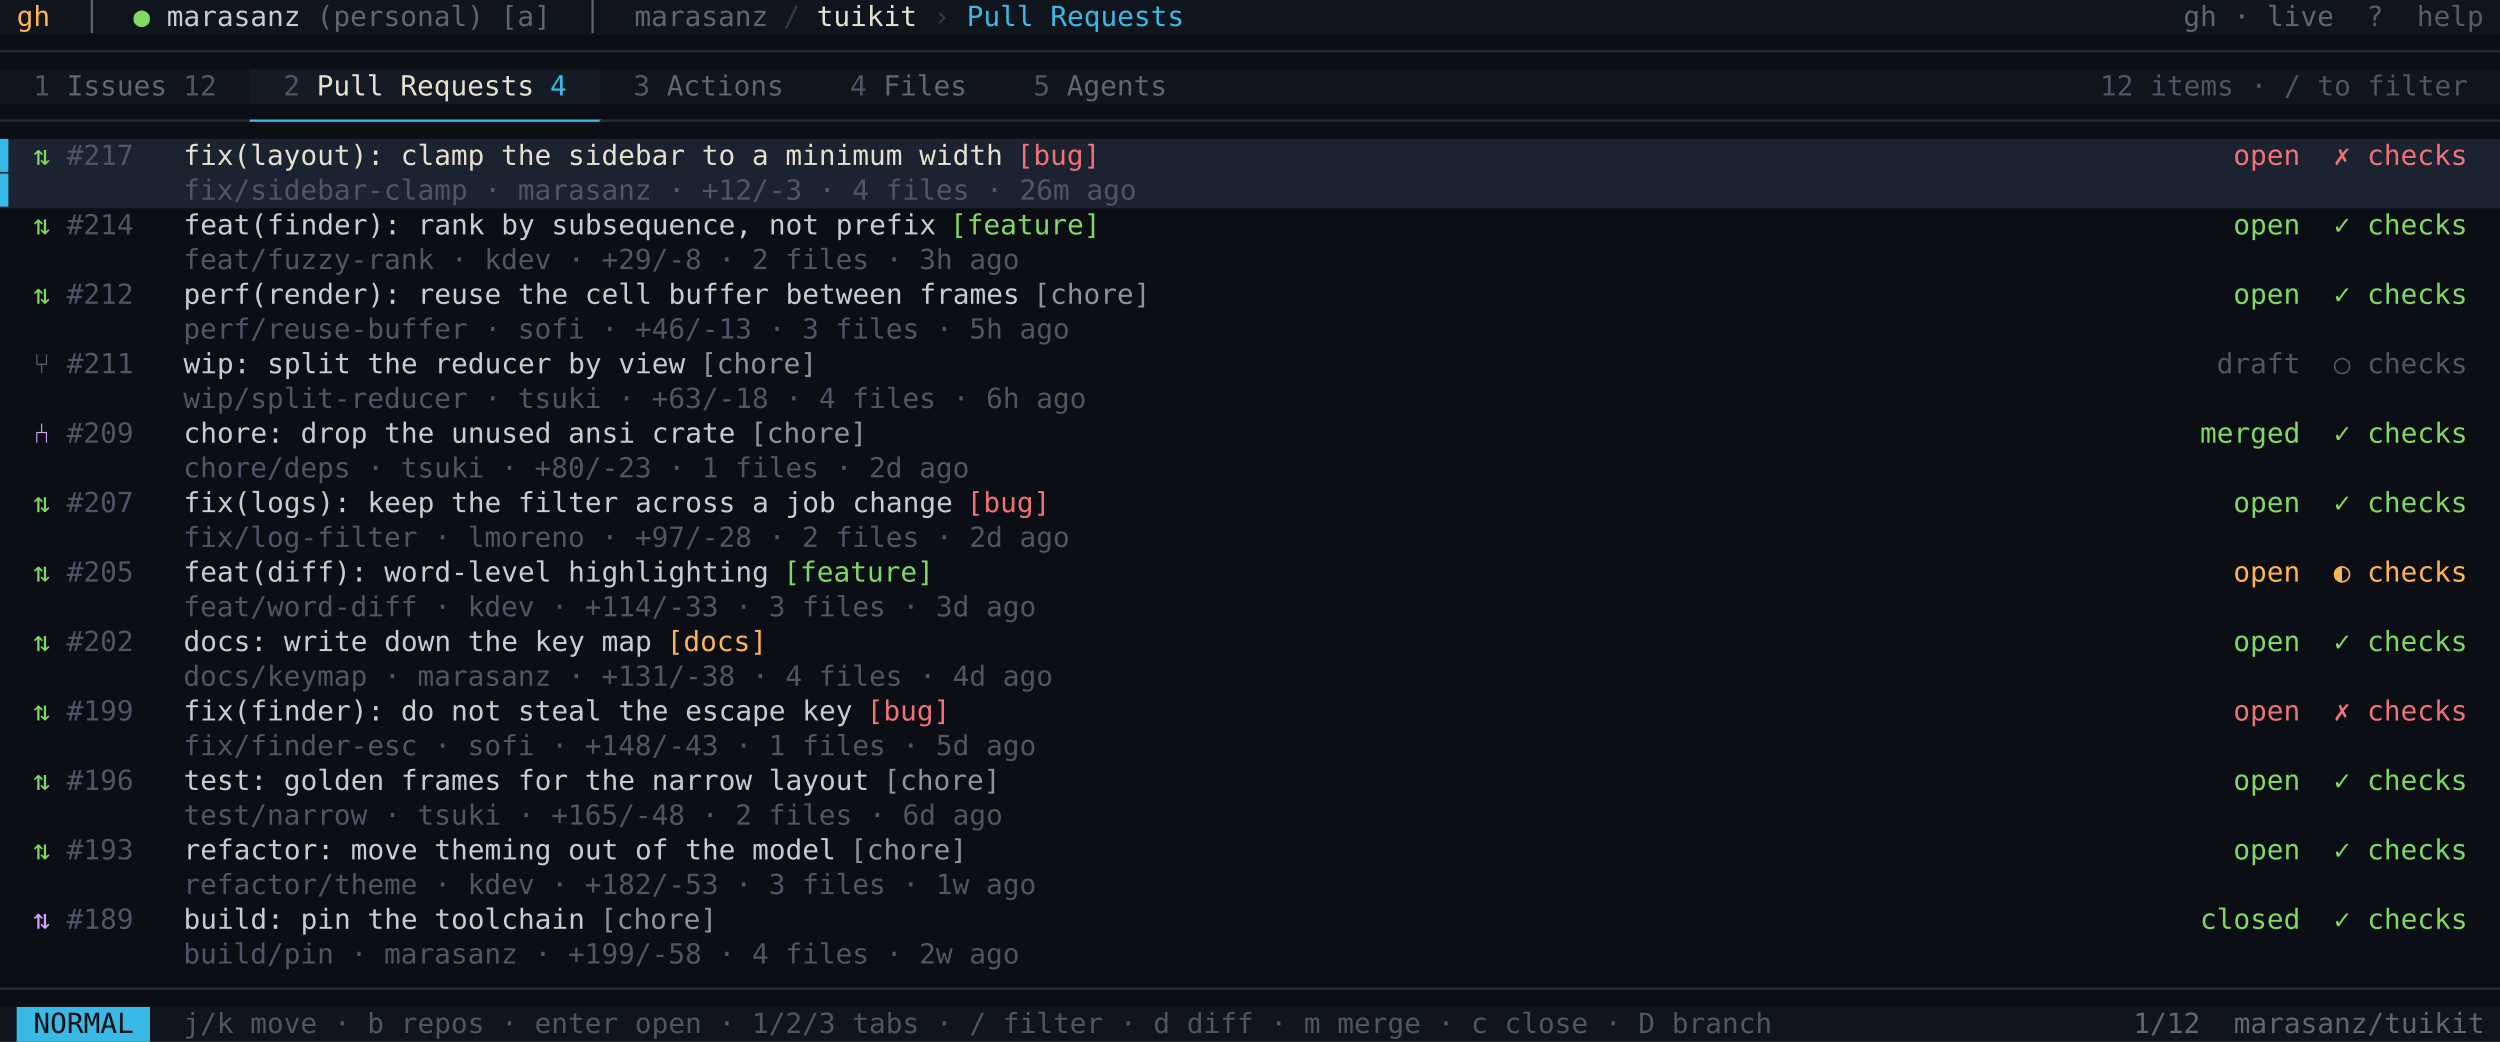
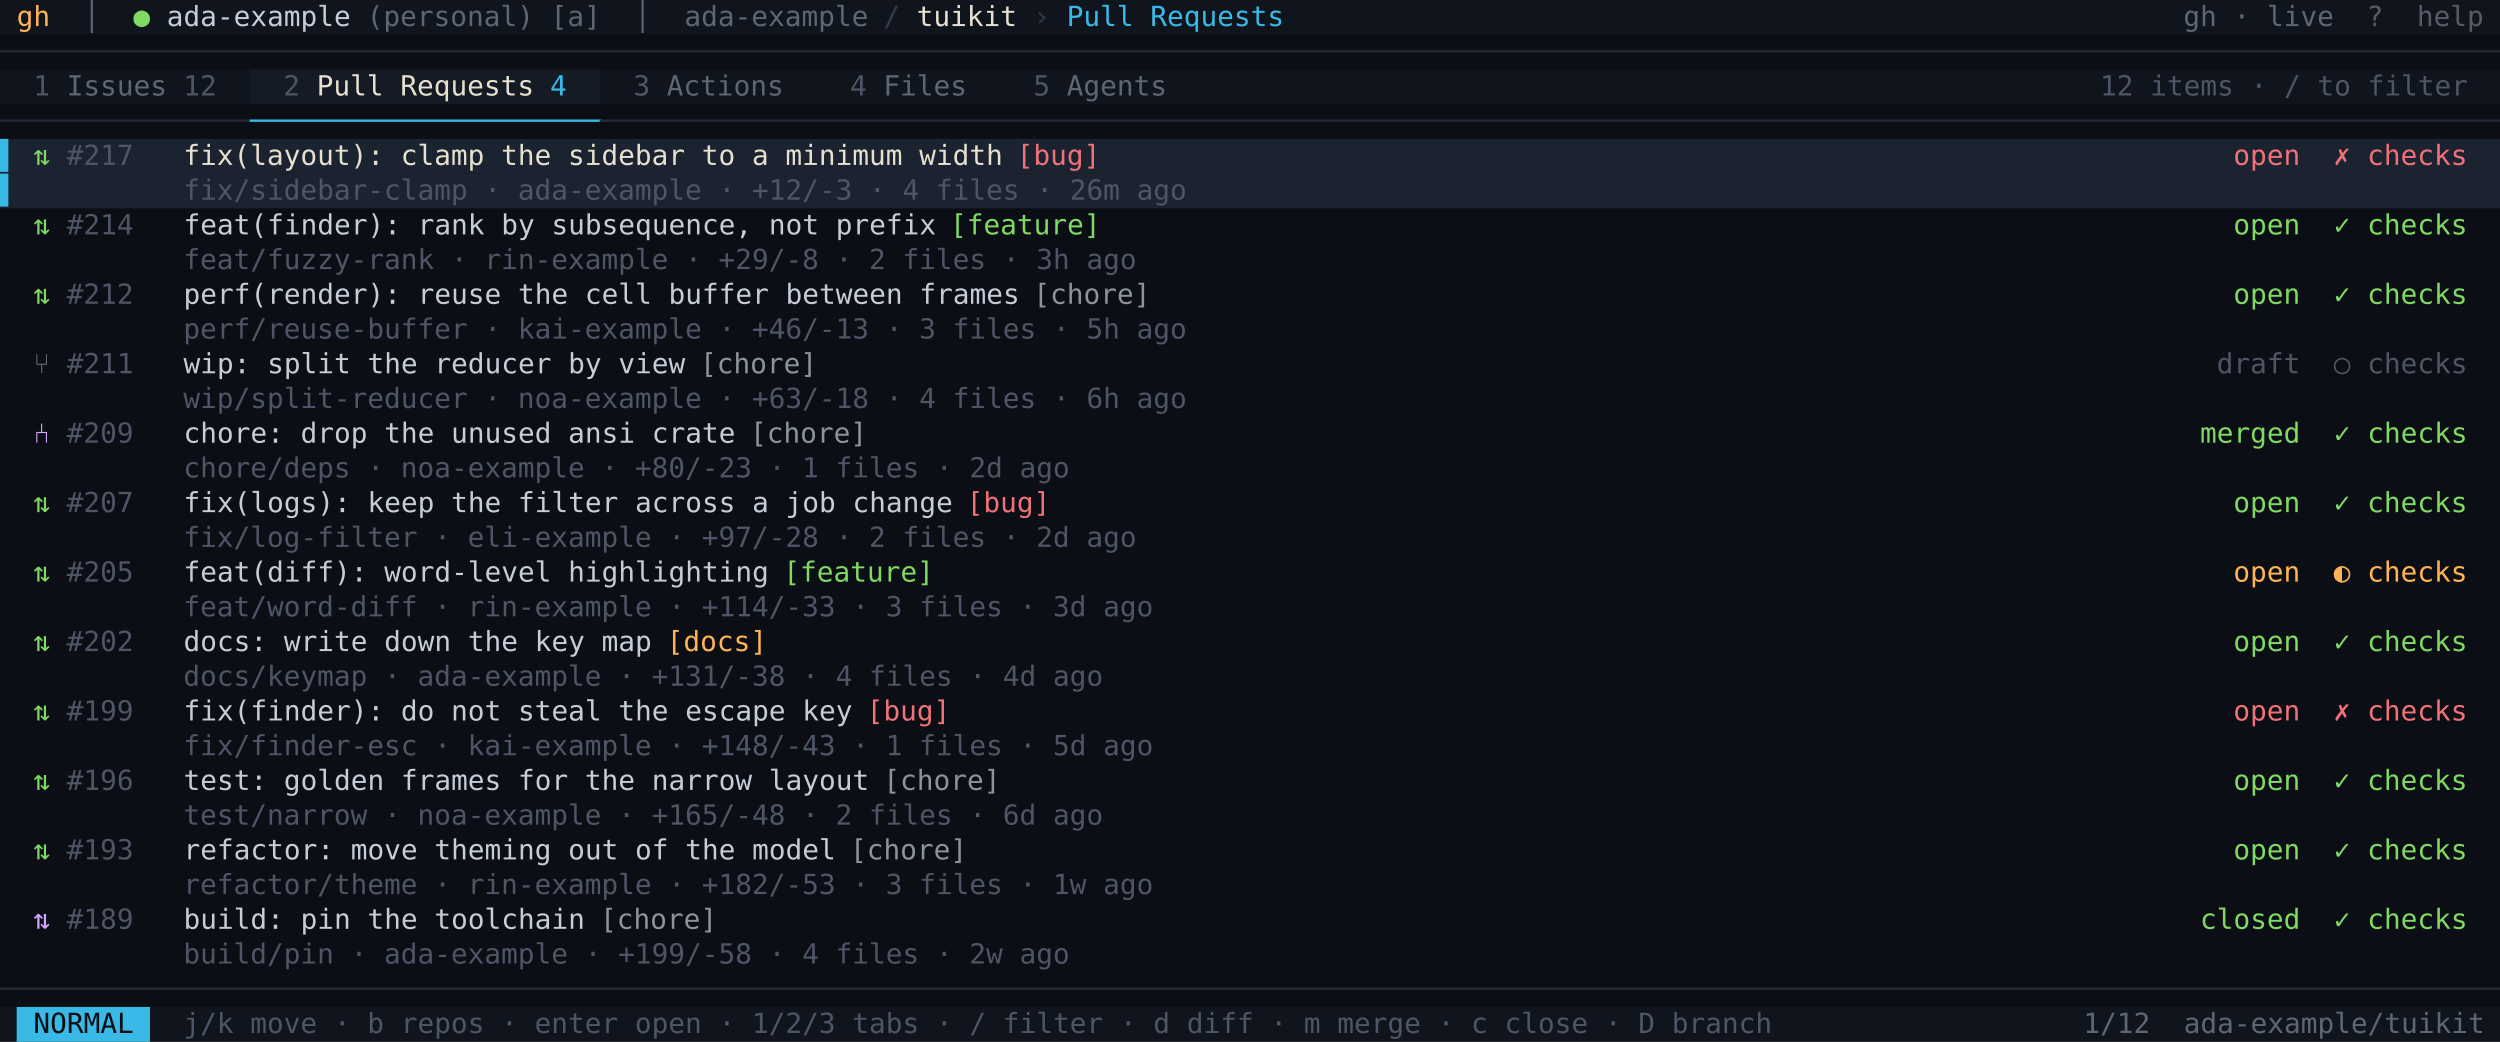
<svg xmlns="http://www.w3.org/2000/svg" width="1440" height="600" viewBox="0 0 1440 600">
  <rect width="100%" height="100%" fill="#0b0e14" />
  <g font-family="JetBrainsMono Nerd Font, JetBrains Mono, monospace" font-size="16">
    <rect x="0.0" y="0.0" width="1440.0" height="20" fill="#10141c" />
    <rect x="0.0" y="40.0" width="144.0" height="20" fill="#10141c" />
    <rect x="144.0" y="40.0" width="201.6" height="20" fill="#151b25" />
    <rect x="345.6" y="40.0" width="1094.4" height="20" fill="#10141c" />
    <rect x="0.0" y="80.0" width="1440.0" height="20" fill="#1b2330" />
    <rect x="0.0" y="100.0" width="1440.0" height="20" fill="#1b2330" />
    <rect x="0.0" y="580.0" width="9.6" height="20" fill="#10141c" />
    <rect x="9.6" y="580.0" width="76.8" height="20" fill="#39bae6" />
    <rect x="86.4" y="580.0" width="1353.6" height="20" fill="#10141c" />
    <text x="9.6" y="15.0" fill="#ffb454" xml:space="preserve">gh</text>
    <text x="28.8" y="15.0" fill="#5c6773" xml:space="preserve">  │  </text>
    <text x="76.8" y="15.0" fill="#7fd962" xml:space="preserve">●</text>
-     <text x="86.4" y="15.0" fill="#c5cdd9" xml:space="preserve"> marasanz </text>
-     <text x="182.4" y="15.0" fill="#5c6773" xml:space="preserve">(personal) [a]  │  marasanz</text>
-     <text x="451.2" y="15.0" fill="#323947" xml:space="preserve">/</text>
-     <text x="470.4" y="15.0" fill="#e6e1cf" xml:space="preserve">tuikit</text>
-     <text x="537.6" y="15.0" fill="#323947" xml:space="preserve">›</text>
-     <text x="556.8" y="15.0" fill="#39bae6" xml:space="preserve">Pull Requests</text>
+     <text x="86.4" y="15.0" fill="#c5cdd9" xml:space="preserve"> ada-example </text>
+     <text x="211.2" y="15.0" fill="#5c6773" xml:space="preserve">(personal) [a]  │  ada-example</text>
+     <text x="508.8" y="15.0" fill="#323947" xml:space="preserve">/</text>
+     <text x="528.0" y="15.0" fill="#e6e1cf" xml:space="preserve">tuikit</text>
+     <text x="595.2" y="15.0" fill="#323947" xml:space="preserve">›</text>
+     <text x="614.4" y="15.0" fill="#39bae6" xml:space="preserve">Pull Requests</text>
    <text x="1257.6" y="15.0" fill="#5c6773" xml:space="preserve">gh · live</text>
    <text x="1363.2" y="15.0" fill="#565b66" xml:space="preserve">?  help</text>
    <text x="0.0" y="35.0" fill="#232936" xml:space="preserve">──────────────────────────────────────────────────────────────────────────────────────────────────────────────────────────────────────────────────────</text>
    <text x="19.2" y="55.0" fill="#4d5566" xml:space="preserve">1</text>
    <text x="38.4" y="55.0" fill="#5c6773" xml:space="preserve">Issues</text>
    <text x="105.6" y="55.0" fill="#4d5566" xml:space="preserve">12</text>
    <text x="163.2" y="55.0" fill="#4d5566" xml:space="preserve">2</text>
    <text x="182.4" y="55.0" fill="#e6e1cf" xml:space="preserve">Pull Requests</text>
    <text x="316.8" y="55.0" fill="#39bae6" xml:space="preserve">4</text>
    <text x="364.8" y="55.0" fill="#4d5566" xml:space="preserve">3</text>
    <text x="384.0" y="55.0" fill="#5c6773" xml:space="preserve">Actions</text>
    <text x="489.6" y="55.0" fill="#4d5566" xml:space="preserve">4</text>
    <text x="508.8" y="55.0" fill="#5c6773" xml:space="preserve">Files</text>
    <text x="595.2" y="55.0" fill="#4d5566" xml:space="preserve">5</text>
    <text x="614.4" y="55.0" fill="#5c6773" xml:space="preserve">Agents</text>
    <text x="1209.6" y="55.0" fill="#4d5566" xml:space="preserve">12 items · / to filter</text>
    <text x="0.0" y="75.0" fill="#232936" xml:space="preserve">───────────────</text>
    <text x="144.0" y="75.0" fill="#39bae6" xml:space="preserve">─────────────────────</text>
    <text x="345.6" y="75.0" fill="#232936" xml:space="preserve">──────────────────────────────────────────────────────────────────────────────────────────────────────────────────</text>
    <text x="0.0" y="95.0" fill="#39bae6" xml:space="preserve">▌</text>
    <text x="19.2" y="95.0" fill="#7fd962" xml:space="preserve">⇅</text>
    <text x="38.4" y="95.0" fill="#4d5566" xml:space="preserve">#217</text>
    <text x="105.6" y="95.0" fill="#e6e1cf" xml:space="preserve">fix(layout): clamp the sidebar to a minimum width</text>
    <text x="585.6" y="95.0" fill="#f07178" xml:space="preserve">[bug]</text>
    <text x="1286.4" y="95.0" fill="#f07178" xml:space="preserve">open  ✗ checks</text>
    <text x="0.0" y="115.0" fill="#39bae6" xml:space="preserve">▌</text>
-     <text x="105.6" y="115.0" fill="#4d5566" xml:space="preserve">fix/sidebar-clamp · marasanz · +12/-3 · 4 files · 26m ago</text>
+     <text x="105.6" y="115.0" fill="#4d5566" xml:space="preserve">fix/sidebar-clamp · ada-example · +12/-3 · 4 files · 26m ago</text>
    <text x="19.2" y="135.0" fill="#7fd962" xml:space="preserve">⇅</text>
    <text x="38.4" y="135.0" fill="#4d5566" xml:space="preserve">#214</text>
    <text x="76.8" y="135.0" fill="#c5cdd9" xml:space="preserve">   feat(finder): rank by subsequence, not prefix </text>
    <text x="547.2" y="135.0" fill="#7fd962" xml:space="preserve">[feature]</text>
    <text x="1286.4" y="135.0" fill="#7fd962" xml:space="preserve">open  ✓ checks</text>
-     <text x="105.6" y="155.0" fill="#4d5566" xml:space="preserve">feat/fuzzy-rank · kdev · +29/-8 · 2 files · 3h ago</text>
+     <text x="105.6" y="155.0" fill="#4d5566" xml:space="preserve">feat/fuzzy-rank · rin-example · +29/-8 · 2 files · 3h ago</text>
    <text x="19.2" y="175.0" fill="#7fd962" xml:space="preserve">⇅</text>
    <text x="38.4" y="175.0" fill="#4d5566" xml:space="preserve">#212</text>
    <text x="76.8" y="175.0" fill="#c5cdd9" xml:space="preserve">   perf(render): reuse the cell buffer between frames </text>
    <text x="595.2" y="175.0" fill="#8b949e" xml:space="preserve">[chore]</text>
    <text x="1286.4" y="175.0" fill="#7fd962" xml:space="preserve">open  ✓ checks</text>
-     <text x="105.6" y="195.0" fill="#4d5566" xml:space="preserve">perf/reuse-buffer · sofi · +46/-13 · 3 files · 5h ago</text>
+     <text x="105.6" y="195.0" fill="#4d5566" xml:space="preserve">perf/reuse-buffer · kai-example · +46/-13 · 3 files · 5h ago</text>
    <text x="19.2" y="215.0" fill="#5c6773" xml:space="preserve">⑂</text>
    <text x="38.4" y="215.0" fill="#4d5566" xml:space="preserve">#211</text>
    <text x="76.8" y="215.0" fill="#c5cdd9" xml:space="preserve">   wip: split the reducer by view </text>
    <text x="403.2" y="215.0" fill="#8b949e" xml:space="preserve">[chore]</text>
    <text x="1276.8" y="215.0" fill="#4d5566" xml:space="preserve">draft  ○ checks</text>
-     <text x="105.6" y="235.0" fill="#4d5566" xml:space="preserve">wip/split-reducer · tsuki · +63/-18 · 4 files · 6h ago</text>
+     <text x="105.6" y="235.0" fill="#4d5566" xml:space="preserve">wip/split-reducer · noa-example · +63/-18 · 4 files · 6h ago</text>
    <text x="19.2" y="255.0" fill="#d2a6ff" xml:space="preserve">⑃</text>
    <text x="38.4" y="255.0" fill="#4d5566" xml:space="preserve">#209</text>
    <text x="76.8" y="255.0" fill="#c5cdd9" xml:space="preserve">   chore: drop the unused ansi crate </text>
    <text x="432.0" y="255.0" fill="#8b949e" xml:space="preserve">[chore]</text>
    <text x="1267.2" y="255.0" fill="#7fd962" xml:space="preserve">merged  ✓ checks</text>
-     <text x="105.6" y="275.0" fill="#4d5566" xml:space="preserve">chore/deps · tsuki · +80/-23 · 1 files · 2d ago</text>
+     <text x="105.6" y="275.0" fill="#4d5566" xml:space="preserve">chore/deps · noa-example · +80/-23 · 1 files · 2d ago</text>
    <text x="19.2" y="295.0" fill="#7fd962" xml:space="preserve">⇅</text>
    <text x="38.4" y="295.0" fill="#4d5566" xml:space="preserve">#207</text>
    <text x="76.8" y="295.0" fill="#c5cdd9" xml:space="preserve">   fix(logs): keep the filter across a job change </text>
    <text x="556.8" y="295.0" fill="#f07178" xml:space="preserve">[bug]</text>
    <text x="1286.4" y="295.0" fill="#7fd962" xml:space="preserve">open  ✓ checks</text>
-     <text x="105.6" y="315.0" fill="#4d5566" xml:space="preserve">fix/log-filter · lmoreno · +97/-28 · 2 files · 2d ago</text>
+     <text x="105.6" y="315.0" fill="#4d5566" xml:space="preserve">fix/log-filter · eli-example · +97/-28 · 2 files · 2d ago</text>
    <text x="19.2" y="335.0" fill="#7fd962" xml:space="preserve">⇅</text>
    <text x="38.4" y="335.0" fill="#4d5566" xml:space="preserve">#205</text>
    <text x="76.8" y="335.0" fill="#c5cdd9" xml:space="preserve">   feat(diff): word-level highlighting </text>
    <text x="451.2" y="335.0" fill="#7fd962" xml:space="preserve">[feature]</text>
    <text x="1286.4" y="335.0" fill="#ffb454" xml:space="preserve">open  ◐ checks</text>
-     <text x="105.6" y="355.0" fill="#4d5566" xml:space="preserve">feat/word-diff · kdev · +114/-33 · 3 files · 3d ago</text>
+     <text x="105.6" y="355.0" fill="#4d5566" xml:space="preserve">feat/word-diff · rin-example · +114/-33 · 3 files · 3d ago</text>
    <text x="19.2" y="375.0" fill="#7fd962" xml:space="preserve">⇅</text>
    <text x="38.4" y="375.0" fill="#4d5566" xml:space="preserve">#202</text>
    <text x="76.8" y="375.0" fill="#c5cdd9" xml:space="preserve">   docs: write down the key map </text>
    <text x="384.0" y="375.0" fill="#ffb454" xml:space="preserve">[docs]</text>
    <text x="1286.4" y="375.0" fill="#7fd962" xml:space="preserve">open  ✓ checks</text>
-     <text x="105.6" y="395.0" fill="#4d5566" xml:space="preserve">docs/keymap · marasanz · +131/-38 · 4 files · 4d ago</text>
+     <text x="105.6" y="395.0" fill="#4d5566" xml:space="preserve">docs/keymap · ada-example · +131/-38 · 4 files · 4d ago</text>
    <text x="19.2" y="415.0" fill="#7fd962" xml:space="preserve">⇅</text>
    <text x="38.4" y="415.0" fill="#4d5566" xml:space="preserve">#199</text>
    <text x="76.8" y="415.0" fill="#c5cdd9" xml:space="preserve">   fix(finder): do not steal the escape key </text>
    <text x="499.2" y="415.0" fill="#f07178" xml:space="preserve">[bug]</text>
    <text x="1286.4" y="415.0" fill="#f07178" xml:space="preserve">open  ✗ checks</text>
-     <text x="105.6" y="435.0" fill="#4d5566" xml:space="preserve">fix/finder-esc · sofi · +148/-43 · 1 files · 5d ago</text>
+     <text x="105.6" y="435.0" fill="#4d5566" xml:space="preserve">fix/finder-esc · kai-example · +148/-43 · 1 files · 5d ago</text>
    <text x="19.2" y="455.0" fill="#7fd962" xml:space="preserve">⇅</text>
    <text x="38.4" y="455.0" fill="#4d5566" xml:space="preserve">#196</text>
    <text x="76.8" y="455.0" fill="#c5cdd9" xml:space="preserve">   test: golden frames for the narrow layout </text>
    <text x="508.8" y="455.0" fill="#8b949e" xml:space="preserve">[chore]</text>
    <text x="1286.4" y="455.0" fill="#7fd962" xml:space="preserve">open  ✓ checks</text>
-     <text x="105.6" y="475.0" fill="#4d5566" xml:space="preserve">test/narrow · tsuki · +165/-48 · 2 files · 6d ago</text>
+     <text x="105.6" y="475.0" fill="#4d5566" xml:space="preserve">test/narrow · noa-example · +165/-48 · 2 files · 6d ago</text>
    <text x="19.2" y="495.0" fill="#7fd962" xml:space="preserve">⇅</text>
    <text x="38.4" y="495.0" fill="#4d5566" xml:space="preserve">#193</text>
    <text x="76.8" y="495.0" fill="#c5cdd9" xml:space="preserve">   refactor: move theming out of the model </text>
    <text x="489.6" y="495.0" fill="#8b949e" xml:space="preserve">[chore]</text>
    <text x="1286.4" y="495.0" fill="#7fd962" xml:space="preserve">open  ✓ checks</text>
-     <text x="105.6" y="515.0" fill="#4d5566" xml:space="preserve">refactor/theme · kdev · +182/-53 · 3 files · 1w ago</text>
+     <text x="105.6" y="515.0" fill="#4d5566" xml:space="preserve">refactor/theme · rin-example · +182/-53 · 3 files · 1w ago</text>
    <text x="19.2" y="535.0" fill="#d2a6ff" xml:space="preserve">⇅</text>
    <text x="38.4" y="535.0" fill="#4d5566" xml:space="preserve">#189</text>
    <text x="76.8" y="535.0" fill="#c5cdd9" xml:space="preserve">   build: pin the toolchain </text>
    <text x="345.6" y="535.0" fill="#8b949e" xml:space="preserve">[chore]</text>
    <text x="1267.2" y="535.0" fill="#7fd962" xml:space="preserve">closed  ✓ checks</text>
-     <text x="105.6" y="555.0" fill="#4d5566" xml:space="preserve">build/pin · marasanz · +199/-58 · 4 files · 2w ago</text>
+     <text x="105.6" y="555.0" fill="#4d5566" xml:space="preserve">build/pin · ada-example · +199/-58 · 4 files · 2w ago</text>
    <text x="0.0" y="575.0" fill="#232936" xml:space="preserve">──────────────────────────────────────────────────────────────────────────────────────────────────────────────────────────────────────────────────────</text>
    <text x="9.6" y="595.0" fill="#0b0e14" xml:space="preserve"> NORMAL </text>
    <text x="105.6" y="595.0" fill="#4d5566" xml:space="preserve">j/k move · b repos · enter open · 1/2/3 tabs · / filter · d diff · m merge · c close · D branch</text>
-     <text x="1228.8" y="595.0" fill="#5c6773" xml:space="preserve">1/12  marasanz/tuikit</text>
+     <text x="1200.0" y="595.0" fill="#5c6773" xml:space="preserve">1/12  ada-example/tuikit</text>
  </g>
</svg>
